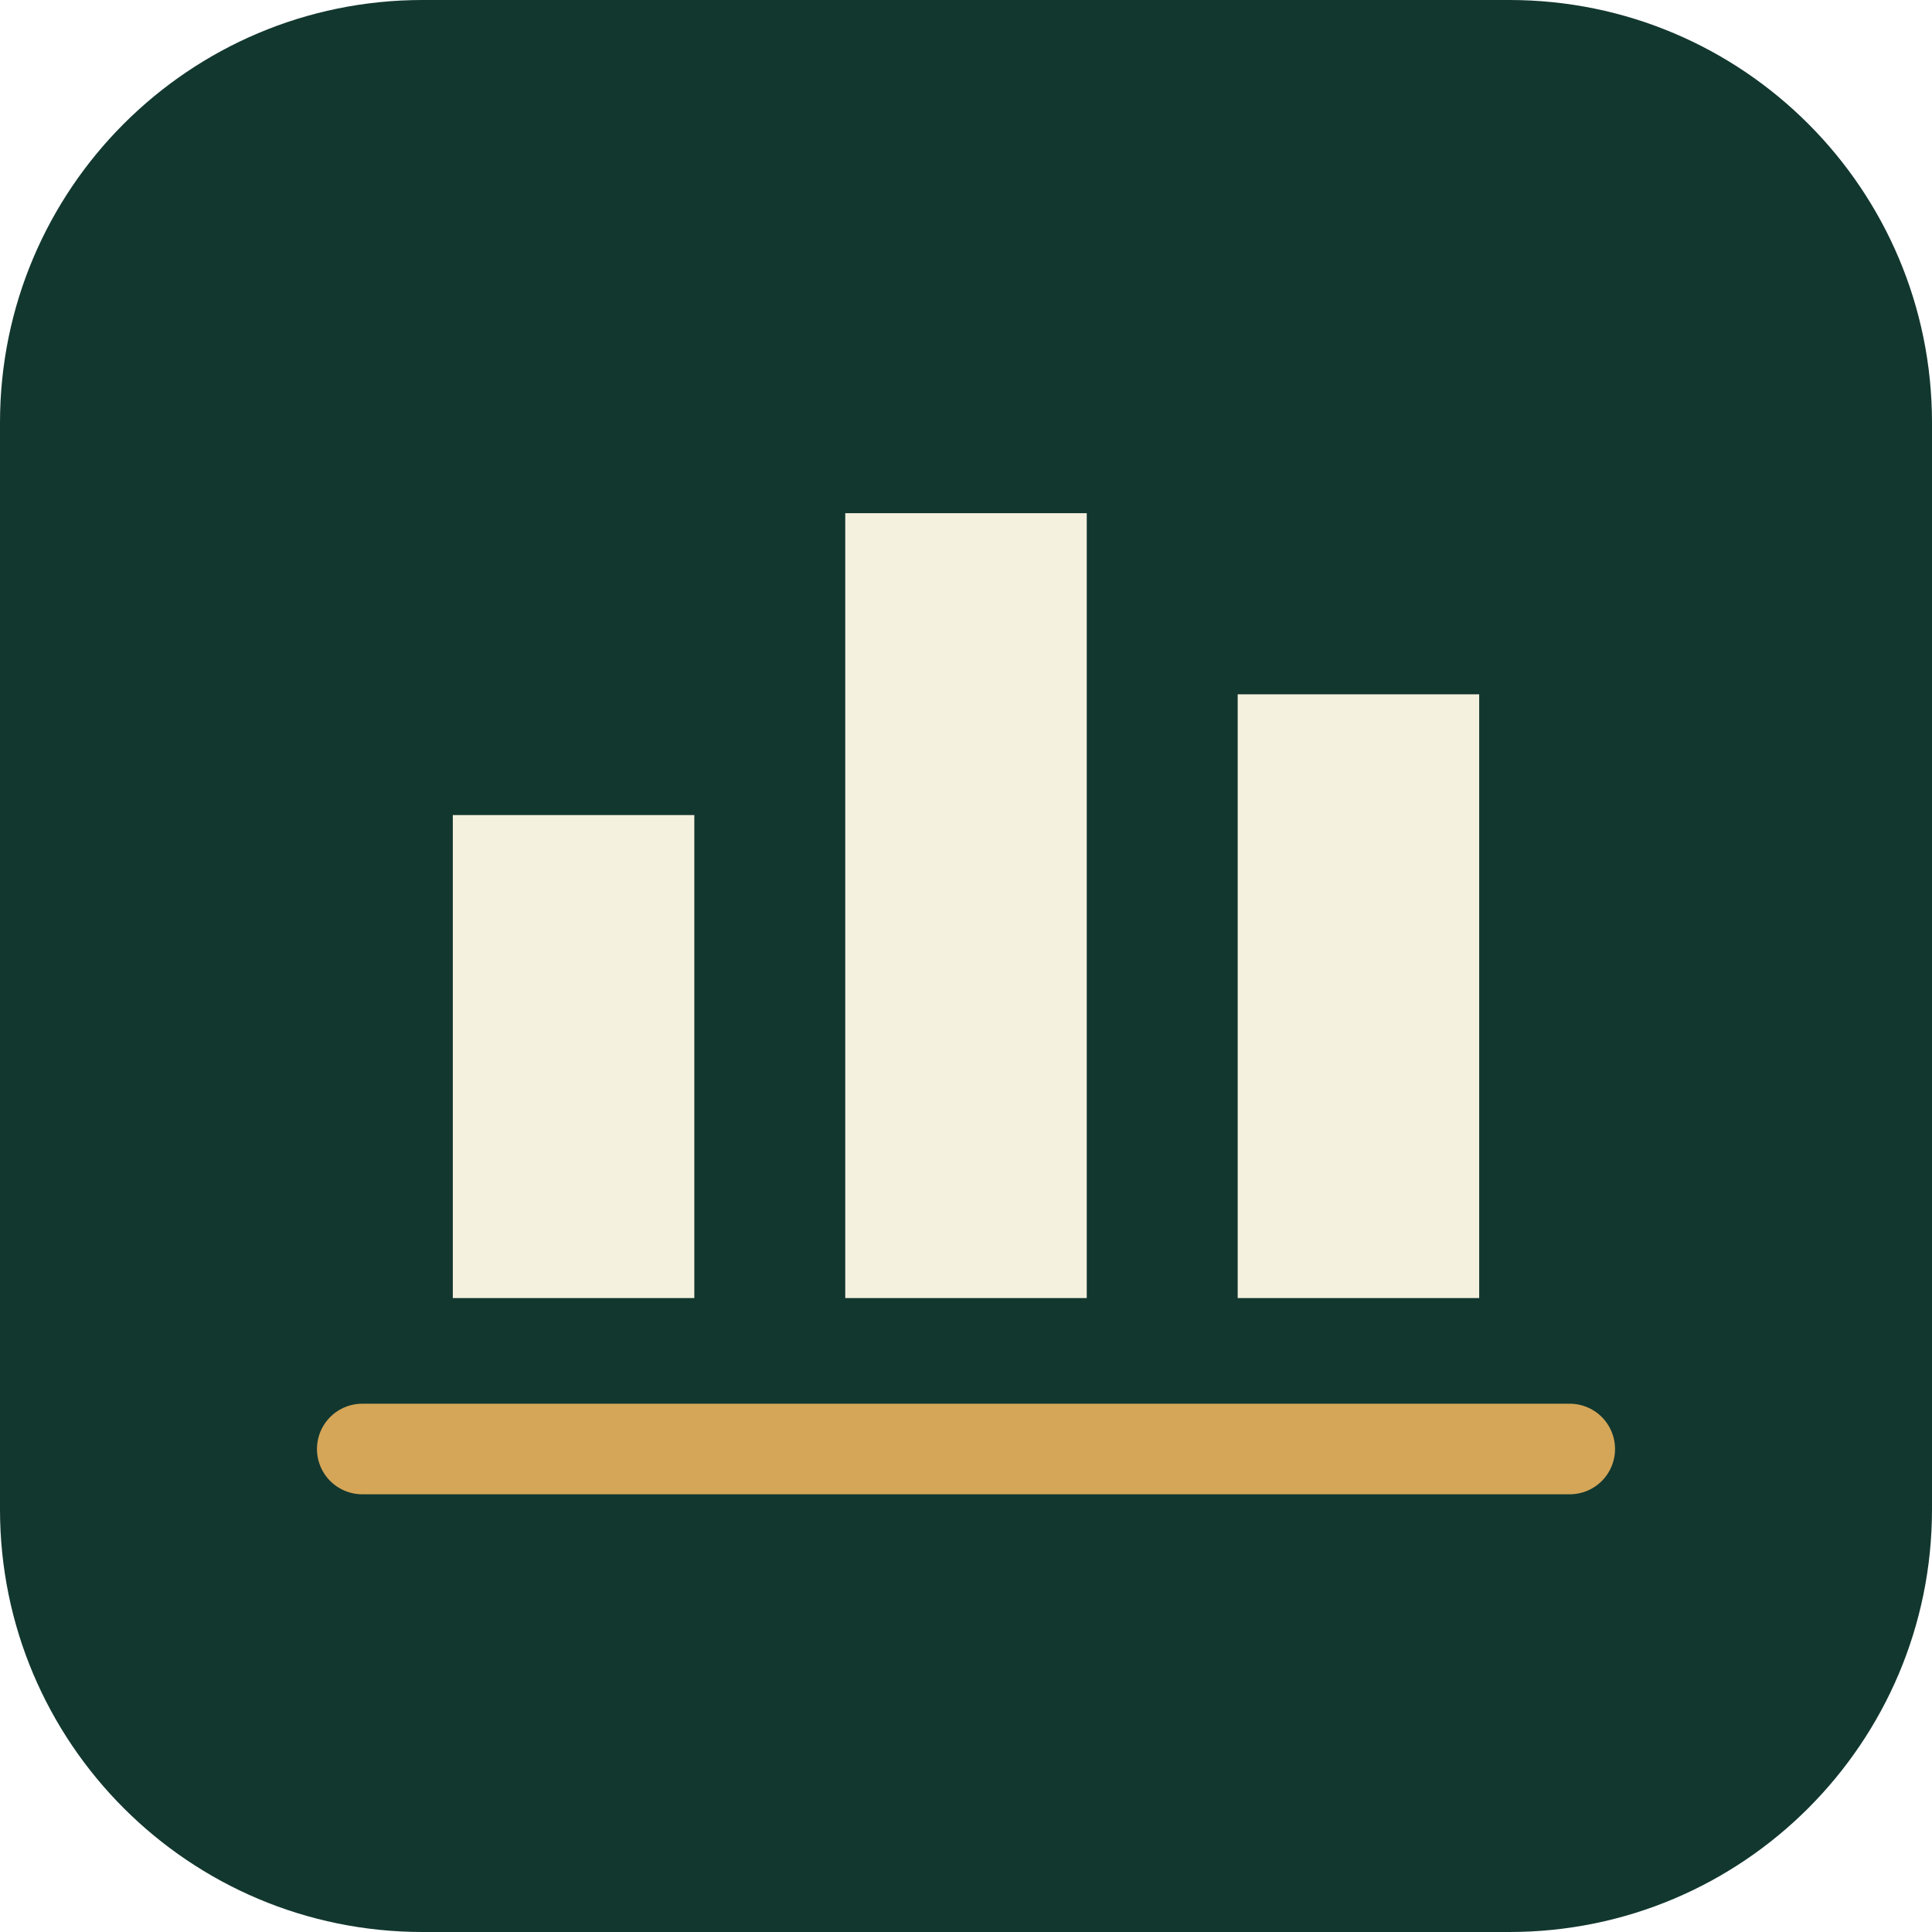
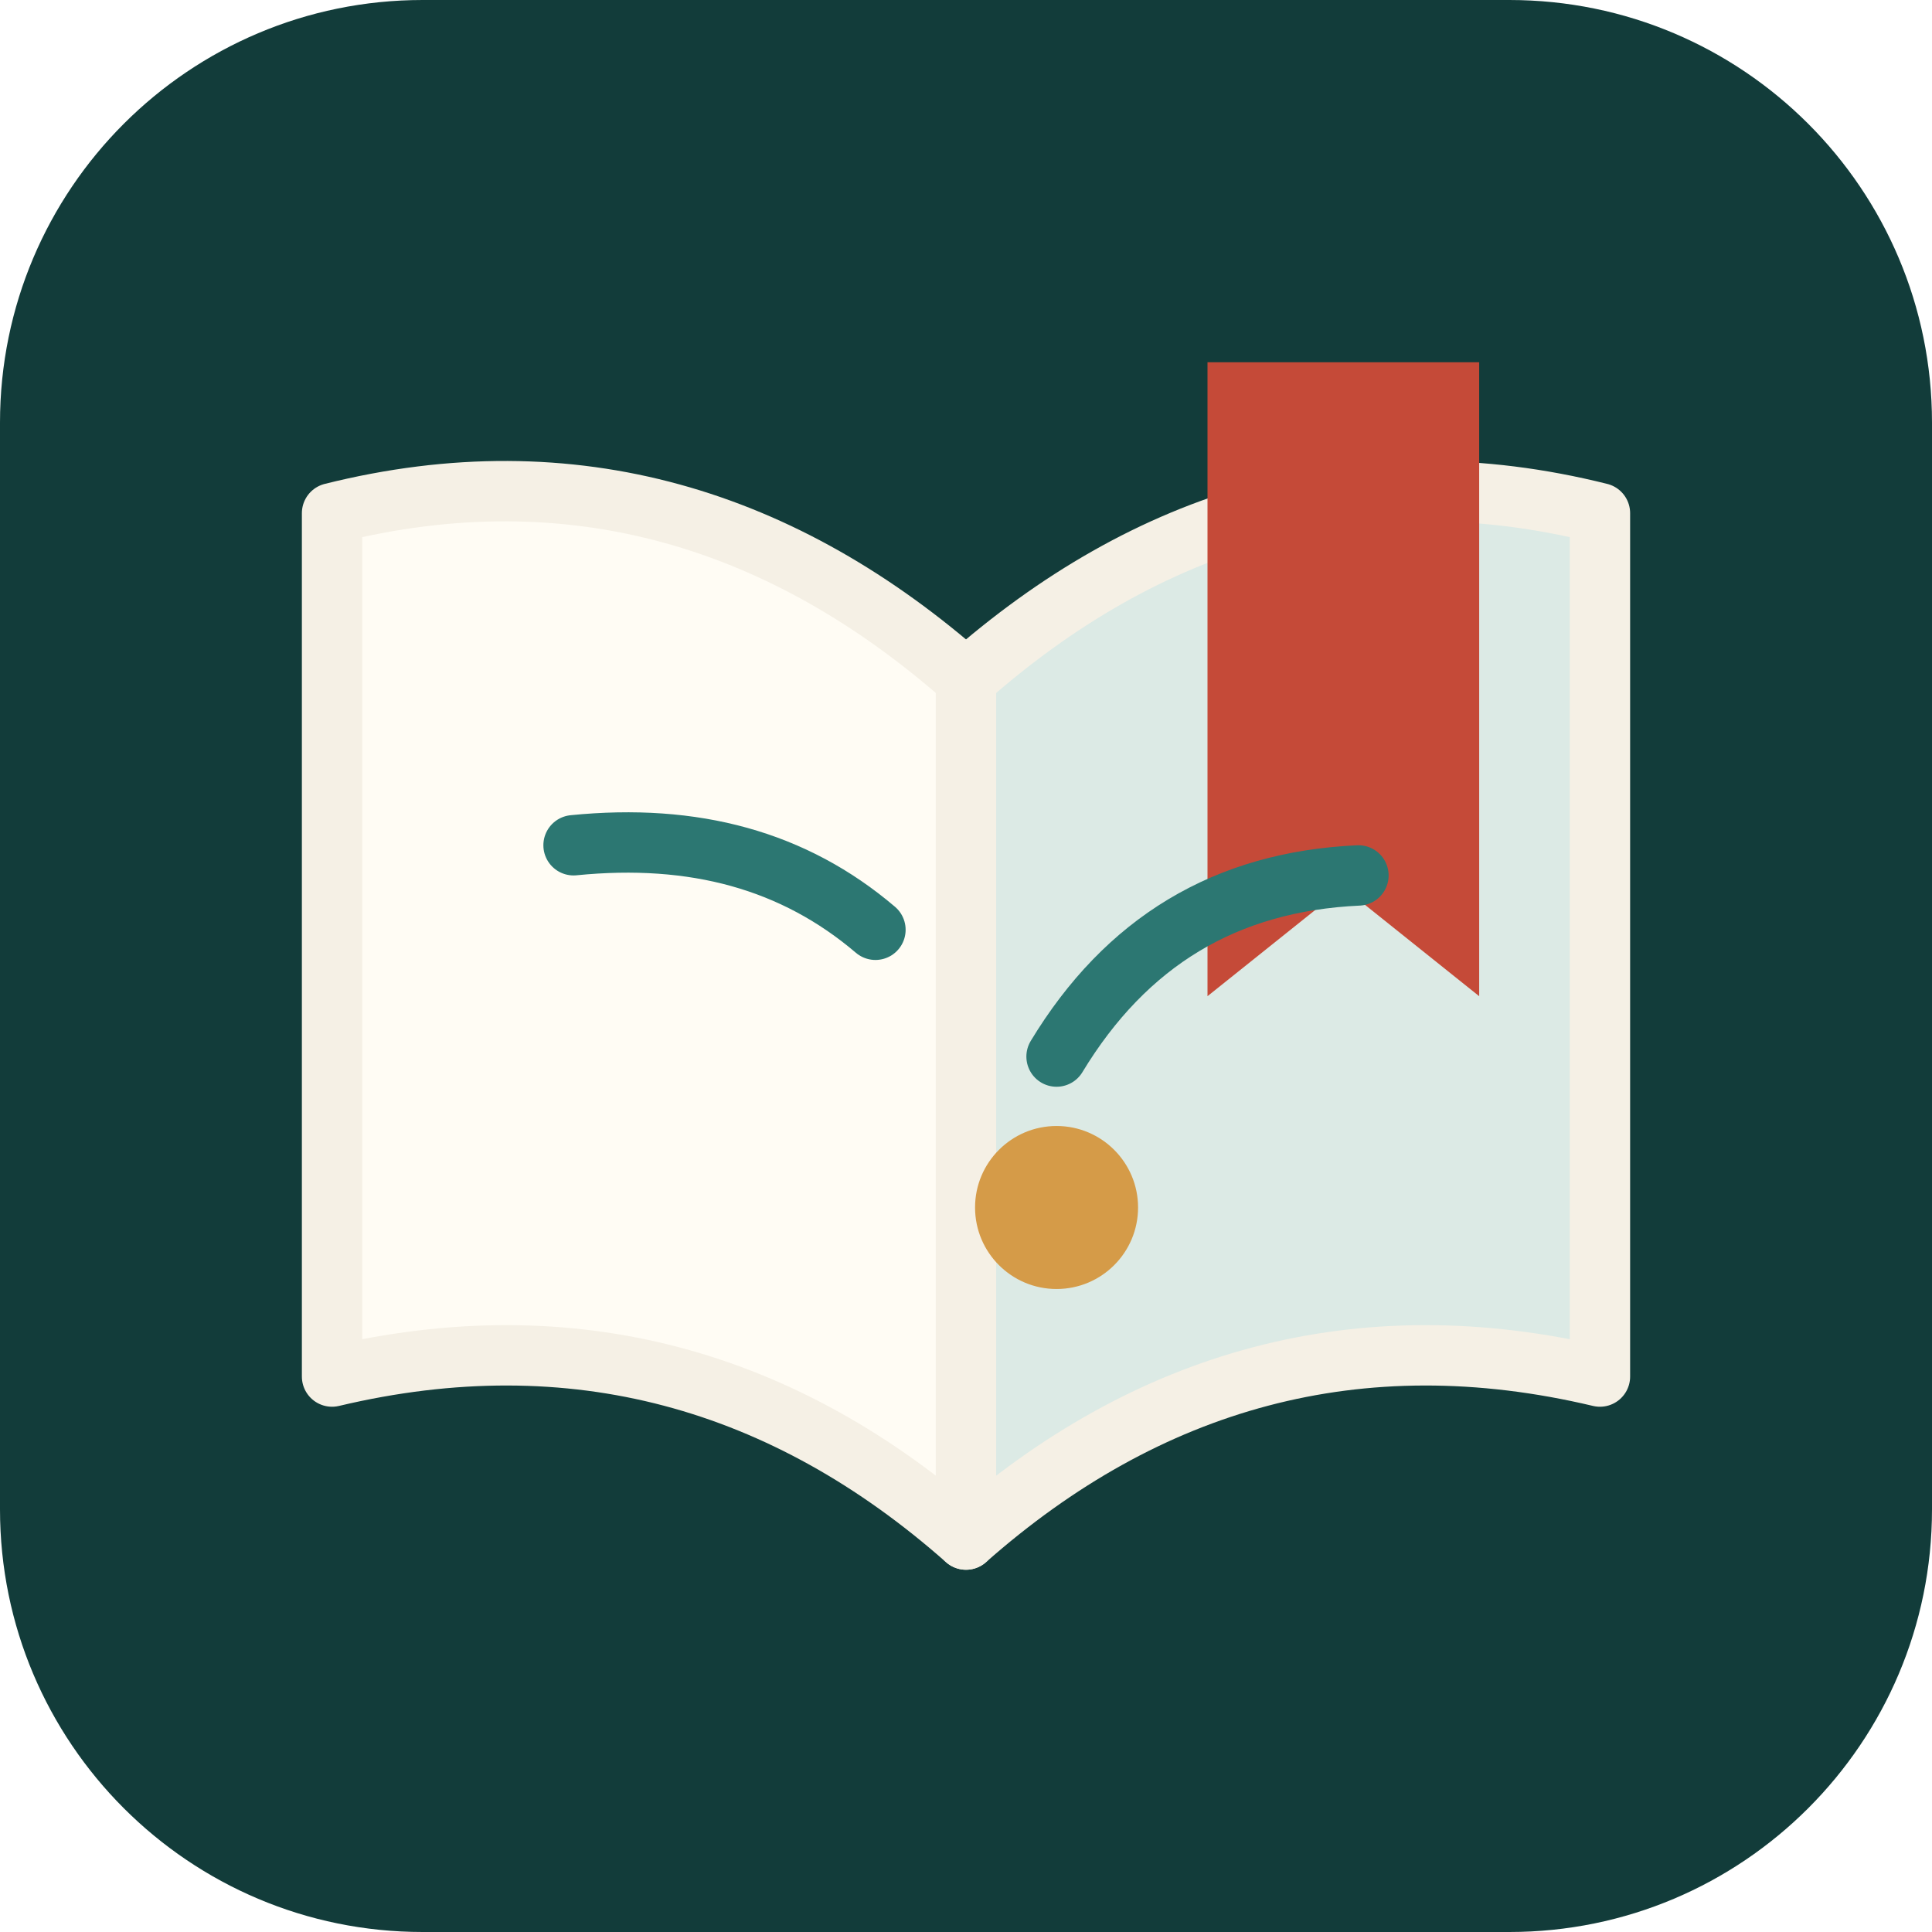
- <svg xmlns="http://www.w3.org/2000/svg" viewBox="0 0 64 64">
-   <rect width="64" height="64" rx="14" fill="#12372f" />
-   <path d="M15 43V27h8v16zm13 0V17h8v26zm13 0V23h8v20z" fill="#f5f1df" />
-   <path d="M12 48h40" stroke="#d5a658" stroke-width="3" stroke-linecap="round" />
+ <svg xmlns="http://www.w3.org/2000/svg" viewBox="0 0 64 64" role="img" aria-labelledby="title">
+   <rect width="64" height="64" rx="14" fill="#123C3A" />
+   <path d="M11 17c8-2 15 .2 21 5.5V51c-6-5.3-13-7.3-21-5.4V17Z" fill="#FFFCF4" stroke="#F5F0E5" stroke-width="2" stroke-linejoin="round" />
+   <path d="M53 17c-8-2-15 .2-21 5.5V51c6-5.3 13-7.3 21-5.4V17Z" fill="#DCEAE5" stroke="#F5F0E5" stroke-width="2" stroke-linejoin="round" />
+   <path d="M40 12h9v21l-4.5-3.6L40 33V12Z" fill="#C54A38" />
+   <path d="M19 28c4-.4 7.3.5 10 2.8M45 29c-4.4.2-7.7 2.2-10 6" fill="none" stroke="#2C7772" stroke-width="2" stroke-linecap="round" />
+   <circle cx="35" cy="40" r="2.7" fill="#D59B48" />
</svg>
